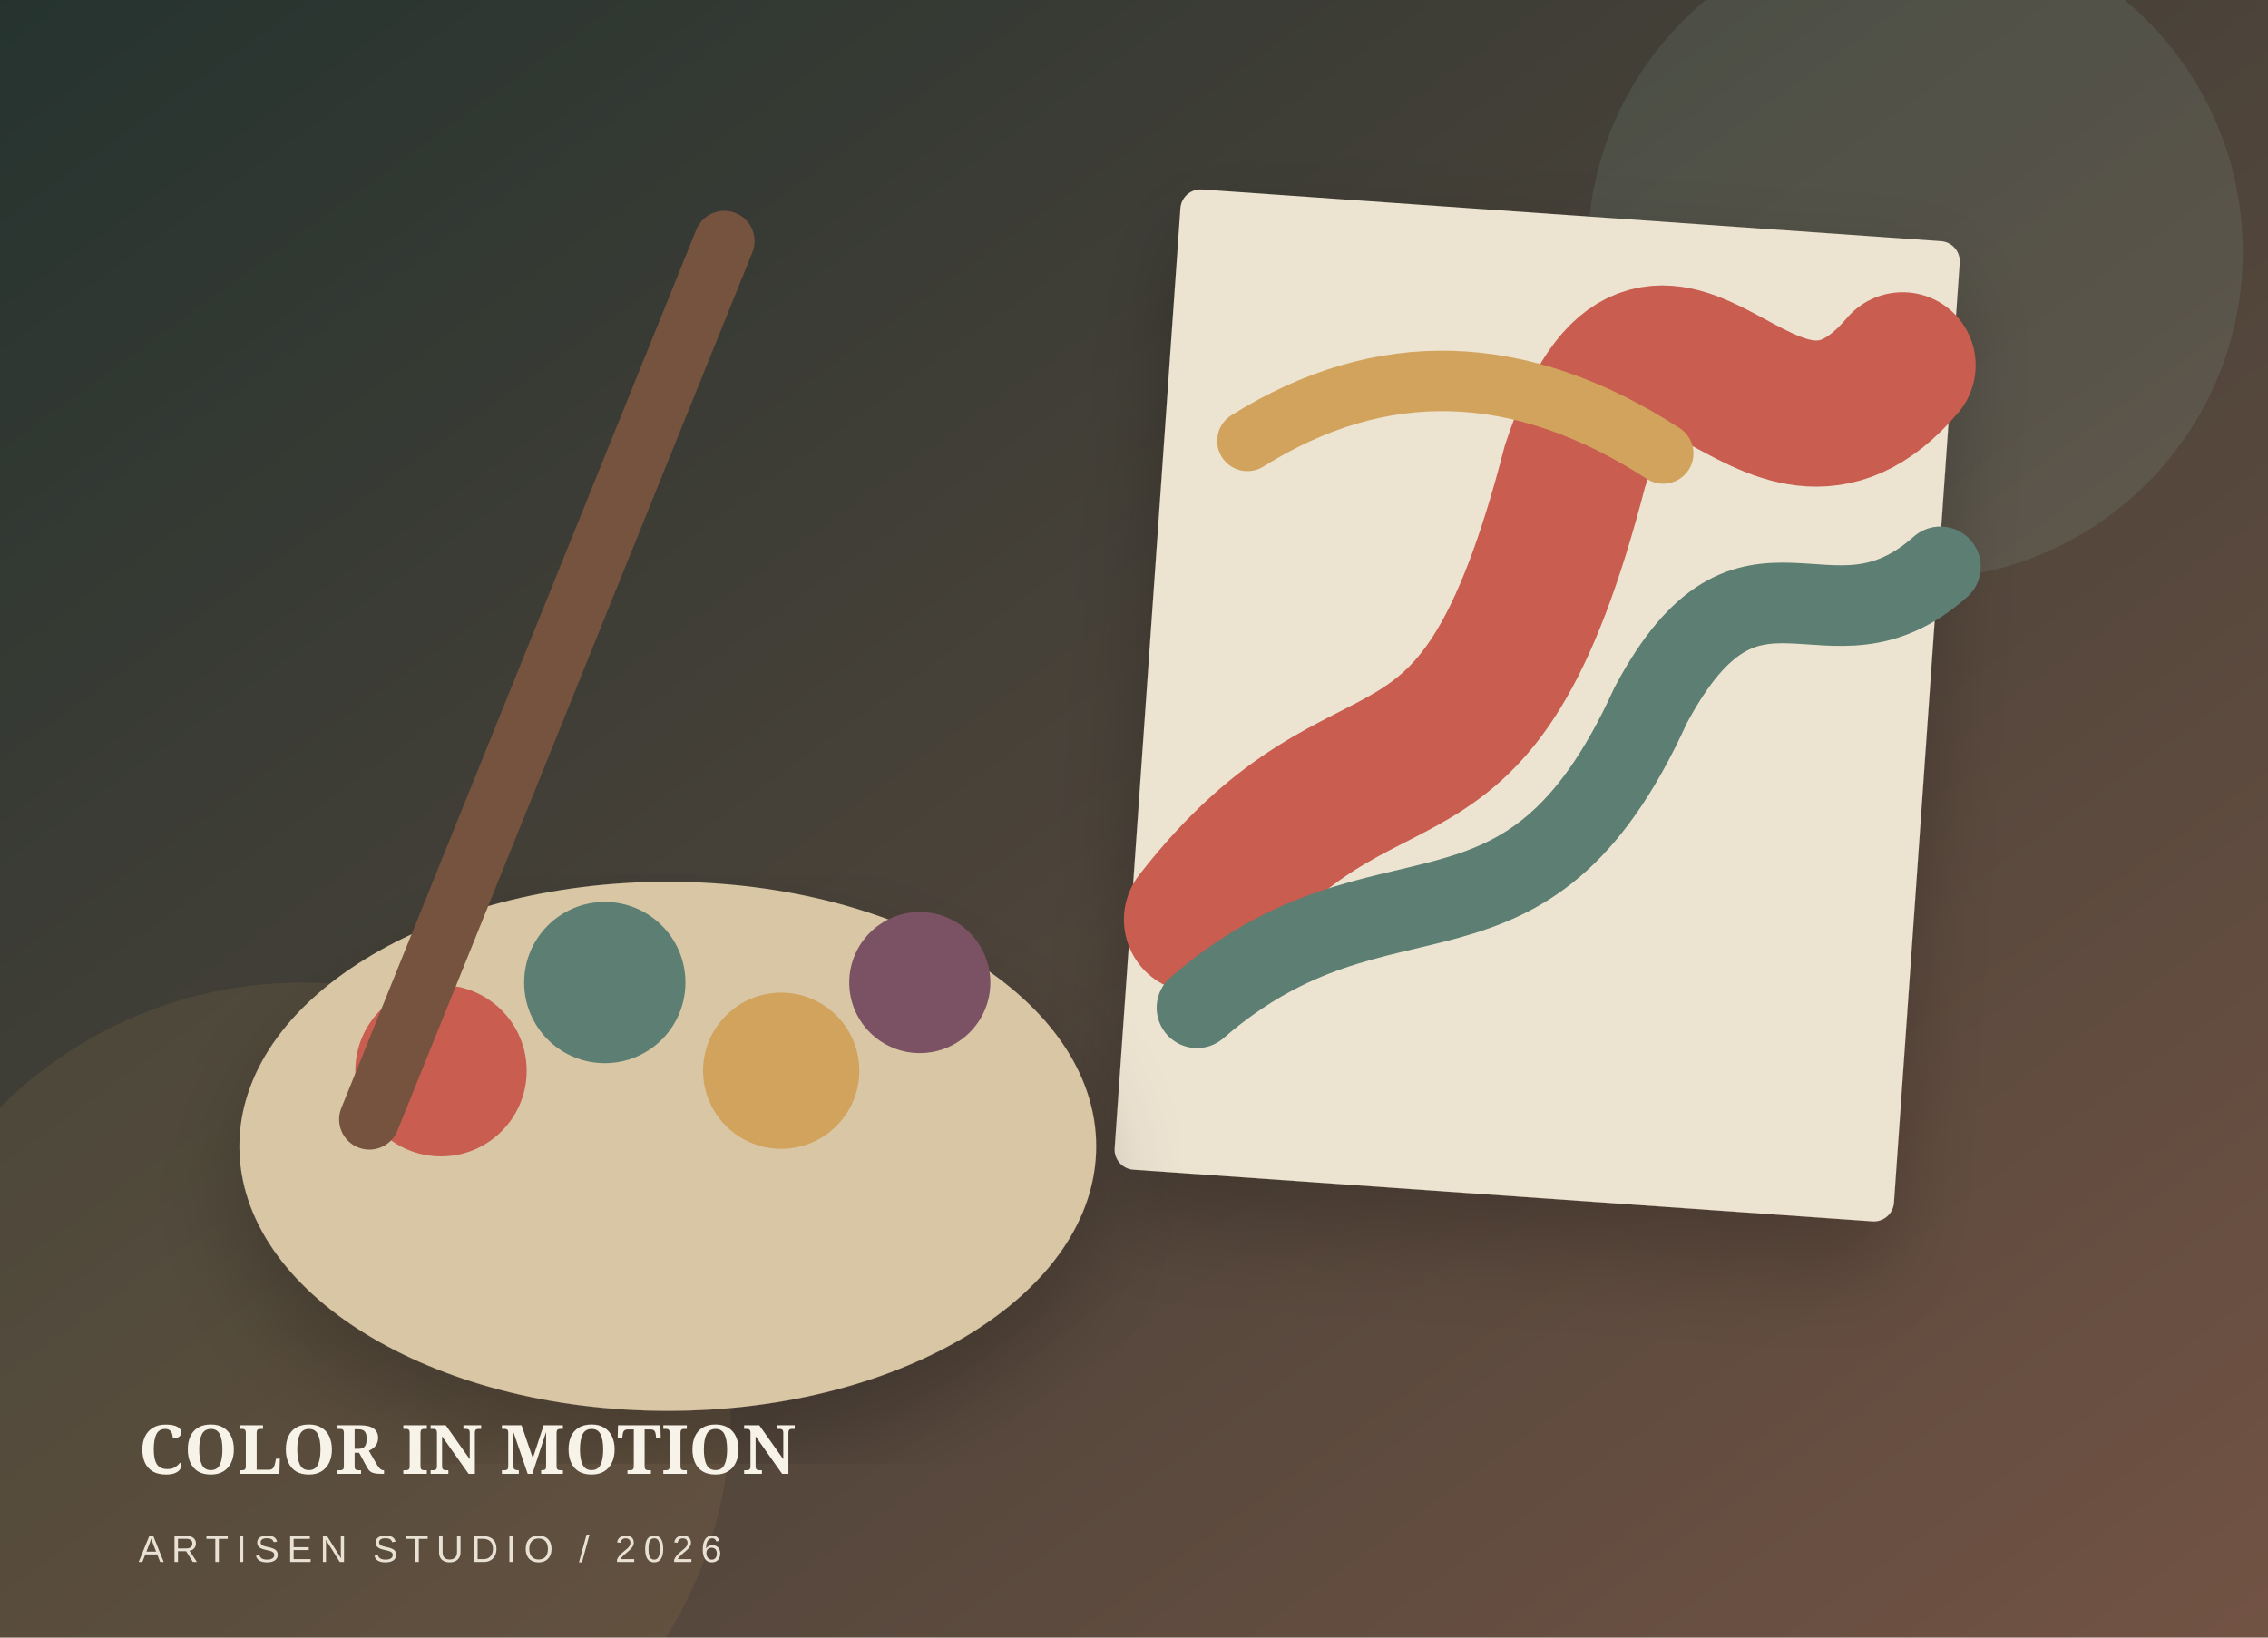
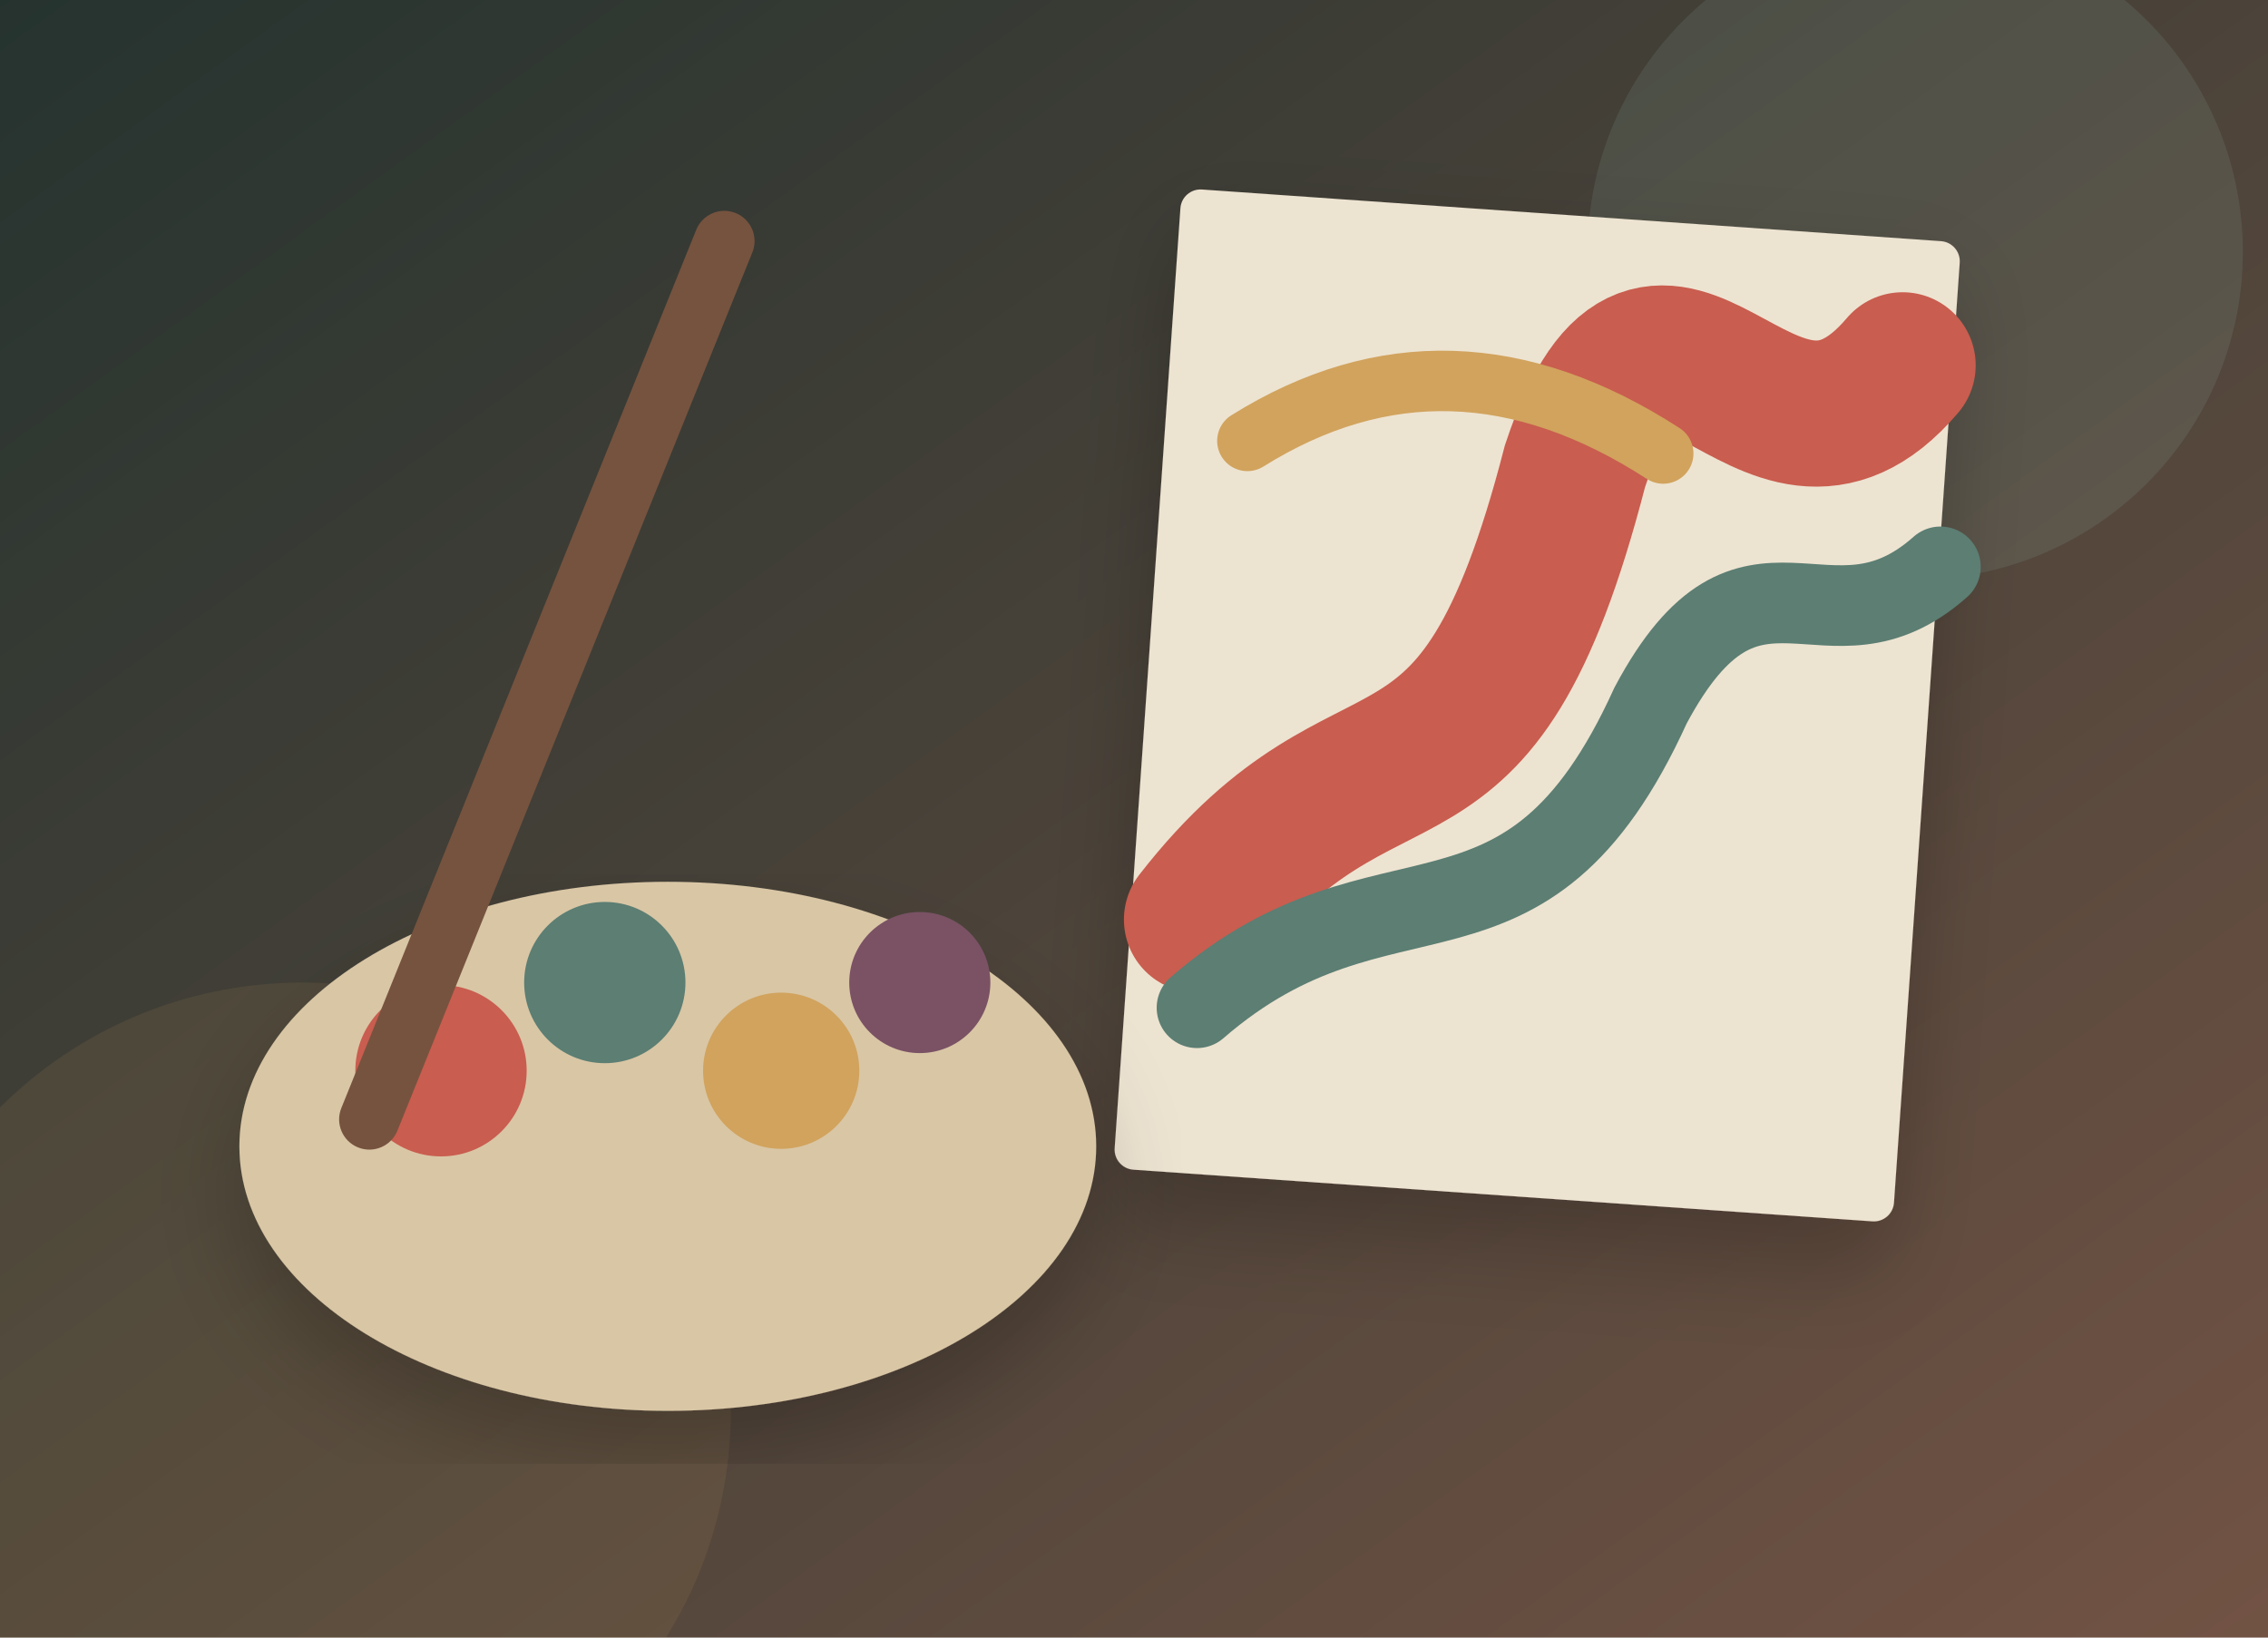
<svg xmlns="http://www.w3.org/2000/svg" viewBox="0 0 900 650">
  <defs>
    <linearGradient id="bg" x1="0" y1="0" x2="1" y2="1">
      <stop stop-color="#25332F" />
      <stop offset="1" stop-color="#725344" />
    </linearGradient>
    <filter id="shadow">
      <feDropShadow dx="0" dy="18" stdDeviation="18" flood-opacity=".22" />
    </filter>
  </defs>
  <rect width="900" height="650" fill="url(#bg)" />
  <circle cx="760" cy="100" r="130" fill="#83A79A" opacity=".16" />
  <circle cx="120" cy="560" r="170" fill="#D0A25C" opacity=".10" />
  <rect x="455" y="85" width="310" height="390" rx="8" fill="#EDE3D1" filter="url(#shadow)" transform="rotate(4 610 280)" />
  <path d="M475 365 C545 275 585 340 625 185 C660 80 700 210 755 145" fill="none" stroke="#C95D4F" stroke-width="58" stroke-linecap="round" />
  <path d="M475 400 C550 335 605 390 655 280 C695 205 725 265 770 225" fill="none" stroke="#5C7E73" stroke-width="32" stroke-linecap="round" />
  <path d="M495 175 Q575 125 660 180" fill="none" stroke="#D1A35D" stroke-width="24" stroke-linecap="round" />
  <ellipse cx="265" cy="455" rx="170" ry="105" fill="#D9C6A5" filter="url(#shadow)" />
  <circle cx="175" cy="425" r="34" fill="#C95D4F" />
  <circle cx="240" cy="390" r="32" fill="#5C7E73" />
  <circle cx="310" cy="425" r="31" fill="#D1A35D" />
  <circle cx="365" cy="390" r="28" fill="#7A5264" />
  <rect x="205" y="70" width="24" height="400" rx="12" fill="#76533F" transform="rotate(22 217 270)" />
-   <text x="55" y="585" font-family="Georgia,serif" font-size="27" font-weight="700" fill="#F8F3E9">COLOR IN MOTION</text>
-   <text x="55" y="620" font-family="Arial,sans-serif" font-size="15" letter-spacing="3" fill="#E9E1D4">ARTISEN STUDIO / 2026</text>
</svg>
